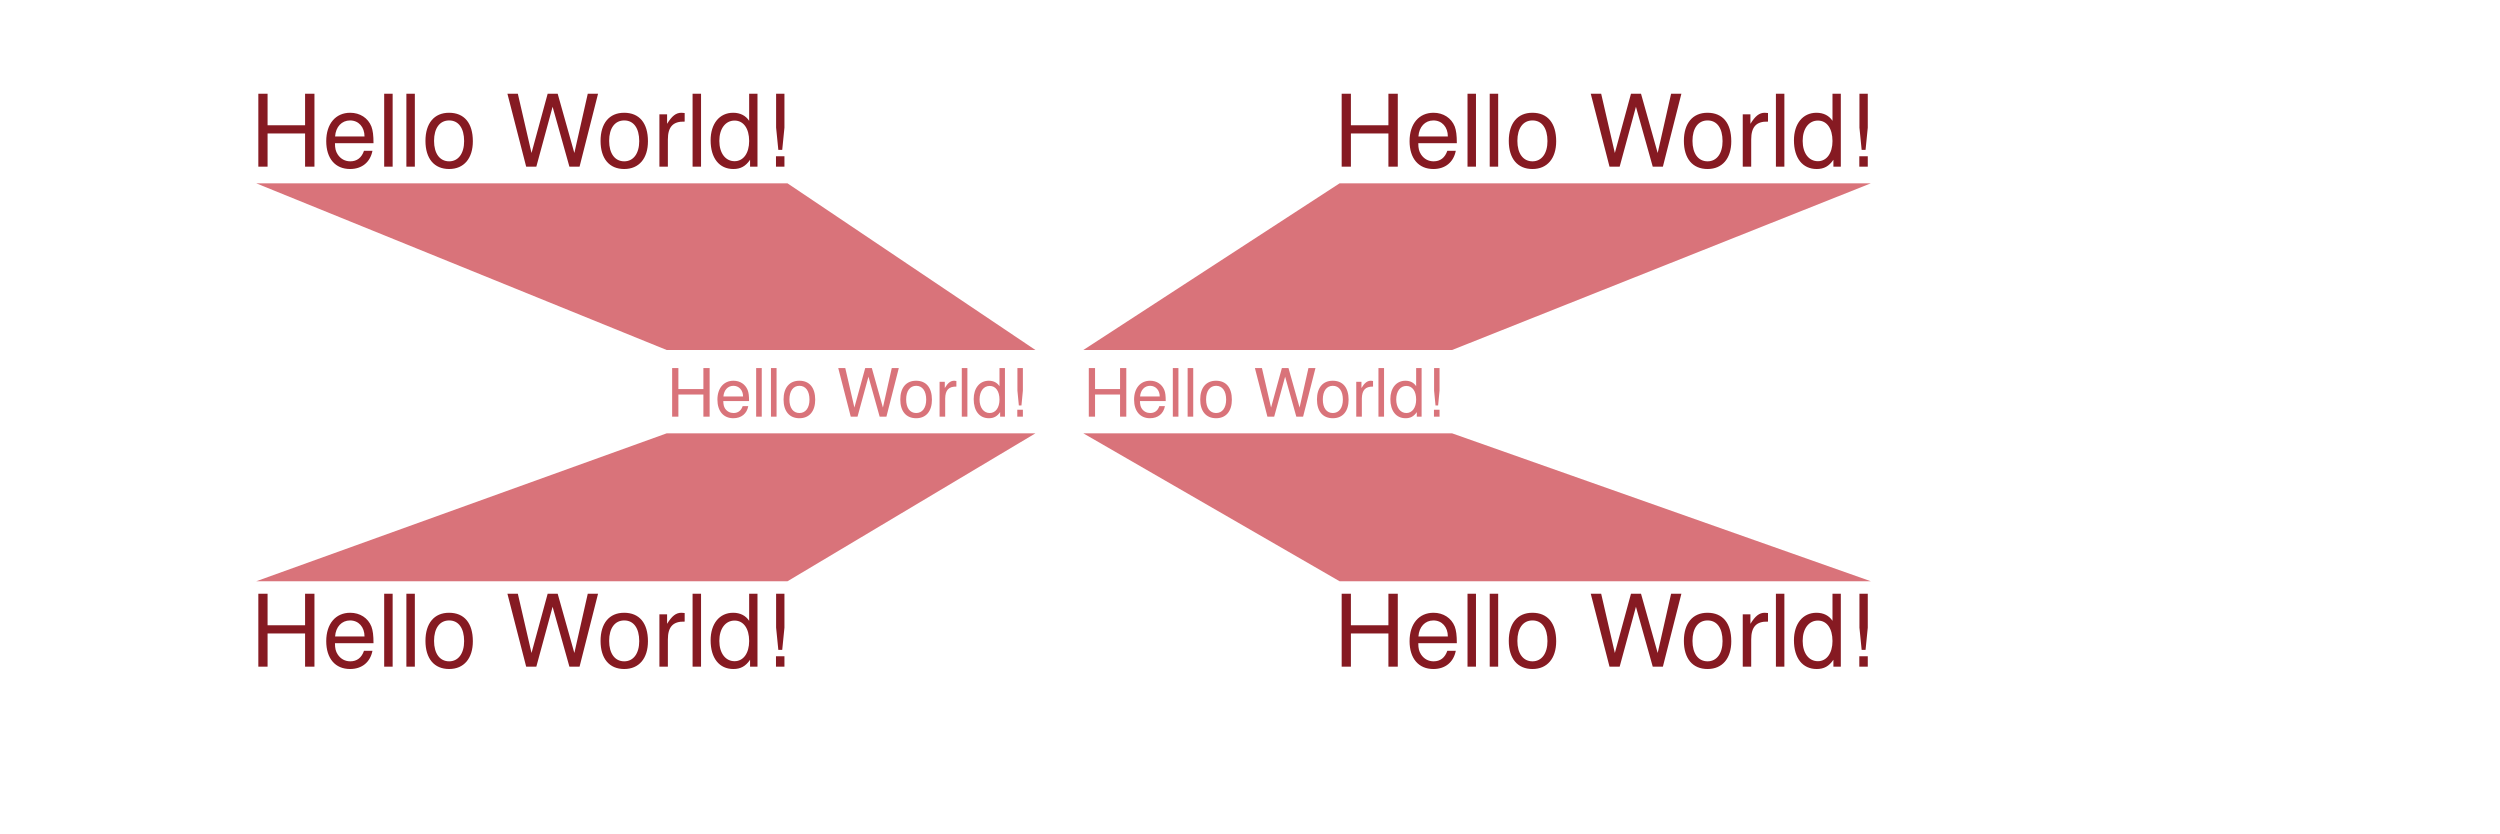
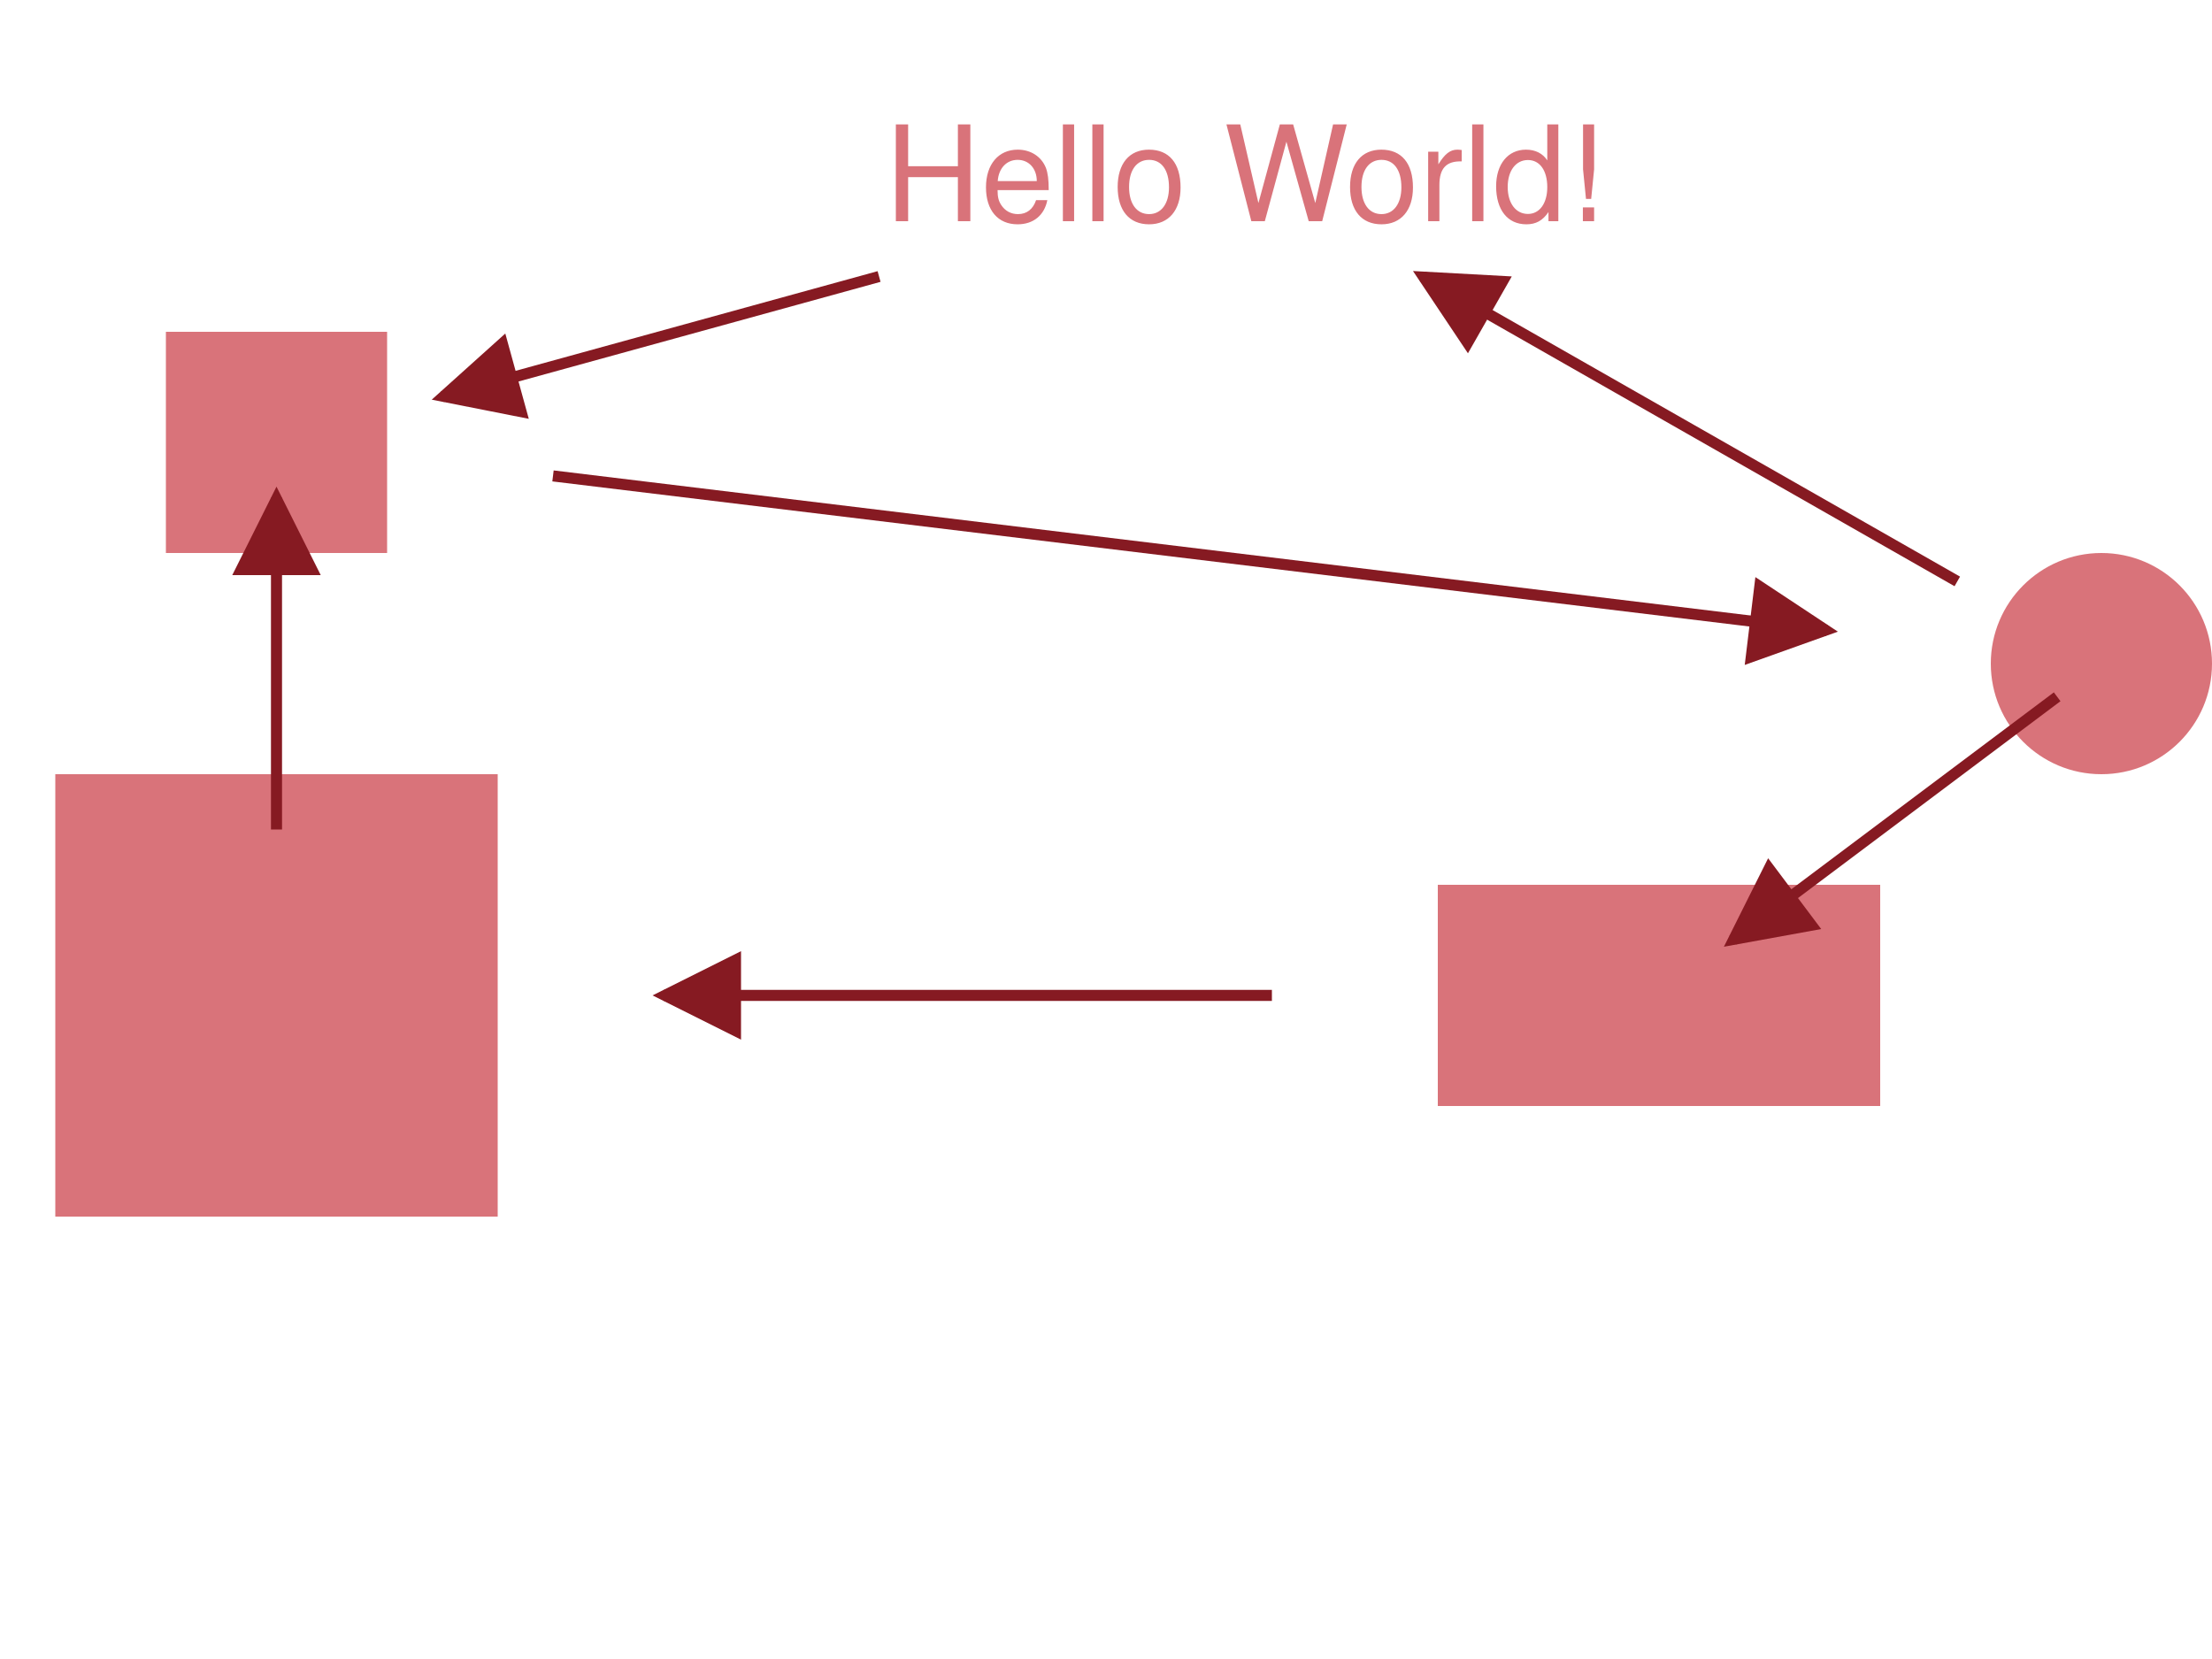
- <svg xmlns="http://www.w3.org/2000/svg" width="300px" height="100px" viewBox="0 0 300 100" version="1.1">
-   <text id="text_left_top" x="30" y="20" style="font-family: Helvetica; font-size: 12px; font-weight: normal; fill: #861a22; ">Hello World!</text>
-   <text id="text_left_middle" x="80" y="50" style="font-family: Helvetica; font-size: 8px; font-weight: normal; fill: #d9737a; ">Hello World!</text>
-   <text id="text_left_bottom" x="30" y="80" style="font-family: Helvetica; font-size: 12px; font-weight: normal; fill: #861a22; ">Hello World!</text>
-   <text id="text_right_top" x="160" y="20" style="font-family: Helvetica; font-size: 12px; font-weight: normal; fill: #861a22; ">Hello World!</text>
-   <text id="text_right_middle" x="130" y="50" style="font-family: Helvetica; font-size: 8px; font-weight: normal; fill: #d9737a; ">Hello World!</text>
-   <text id="text_right_bottom" x="160" y="80" style="font-family: Helvetica; font-size: 12px; font-weight: normal; fill: #861a22; ">Hello World!</text>
-   <path d="M 30.75,22 94.5,22 124.25,42 80,42 Z" id="connector_1" style="fill: #d9737a; " />
-   <path d="M 80,52 124.25,52 94.5,69.75 30.75,69.75 Z" id="connector_2" style="fill: #d9737a; " />
-   <path d="M 160.75,22 224.5,22 174.25,42 130,42 Z" id="connector_3" style="fill: #d9737a; " />
-   <path d="M 130,52 174.25,52 224.5,69.75 160.75,69.75 Z" id="connector_4" style="fill: #d9737a; " />
+ <svg xmlns="http://www.w3.org/2000/svg" width="200px" height="150px" viewBox="0 0 200 150" version="1.1">
+   <defs id="marker">
+     <marker id="marker_arrow_end" markerWidth="8" markerHeight="8" refX="7" refY="4" orient="auto" style="overflow: visible; " markerUnits="strokeWidth">
+       <path style="fill: #861a22; " d="M 0,0 0,8 8,4 0,0" id="path_arrow_end" />
+     </marker>
+   </defs>
+   <circle r="10" id="circle" cx="190" cy="60" style="fill: #d9737a; " />
+   <text id="text_hello" x="80" y="20" style="font-family: Helvetica; font-size: 12px; font-weight: normal; fill: #d9737a; ">Hello World!</text>
+   <rect width="20" height="20" x="15" y="30" id="rect_top" style="fill: #d9737a; " />
+   <rect width="40" height="40" x="5" y="70" id="rect_left" style="fill: #d9737a; " />
+   <rect width="40" height="20" x="130" y="80" id="rect_right" style="fill: #d9737a; " />
+   <path d="M 25,75 L 25,45" id="connector_1" style="stroke: #861a22; stroke-width: 1px; marker-end: url(#marker_arrow_end); " />
+   <path d="M 115,90 L 60,90" id="connector_2" style="stroke: #861a22; stroke-width: 1px; marker-end: url(#marker_arrow_end); " />
+   <path d="M 186,63 L 156.667,85" id="connector_3" style="stroke: #861a22; stroke-width: 1px; marker-end: url(#marker_arrow_end); " />
+   <path d="M 50,43.03 L 165.182,56.992" id="connector_4" style="stroke: #861a22; stroke-width: 1px; marker-end: url(#marker_arrow_end); " />
+   <path d="M 79.482,25 L 40,35.87" id="connector_5" style="stroke: #861a22; stroke-width: 1px; marker-end: url(#marker_arrow_end); " />
+   <path d="M 176.97,52.569 L 128.626,25" id="connector_6" style="stroke: #861a22; stroke-width: 1px; marker-end: url(#marker_arrow_end); " />
</svg>
